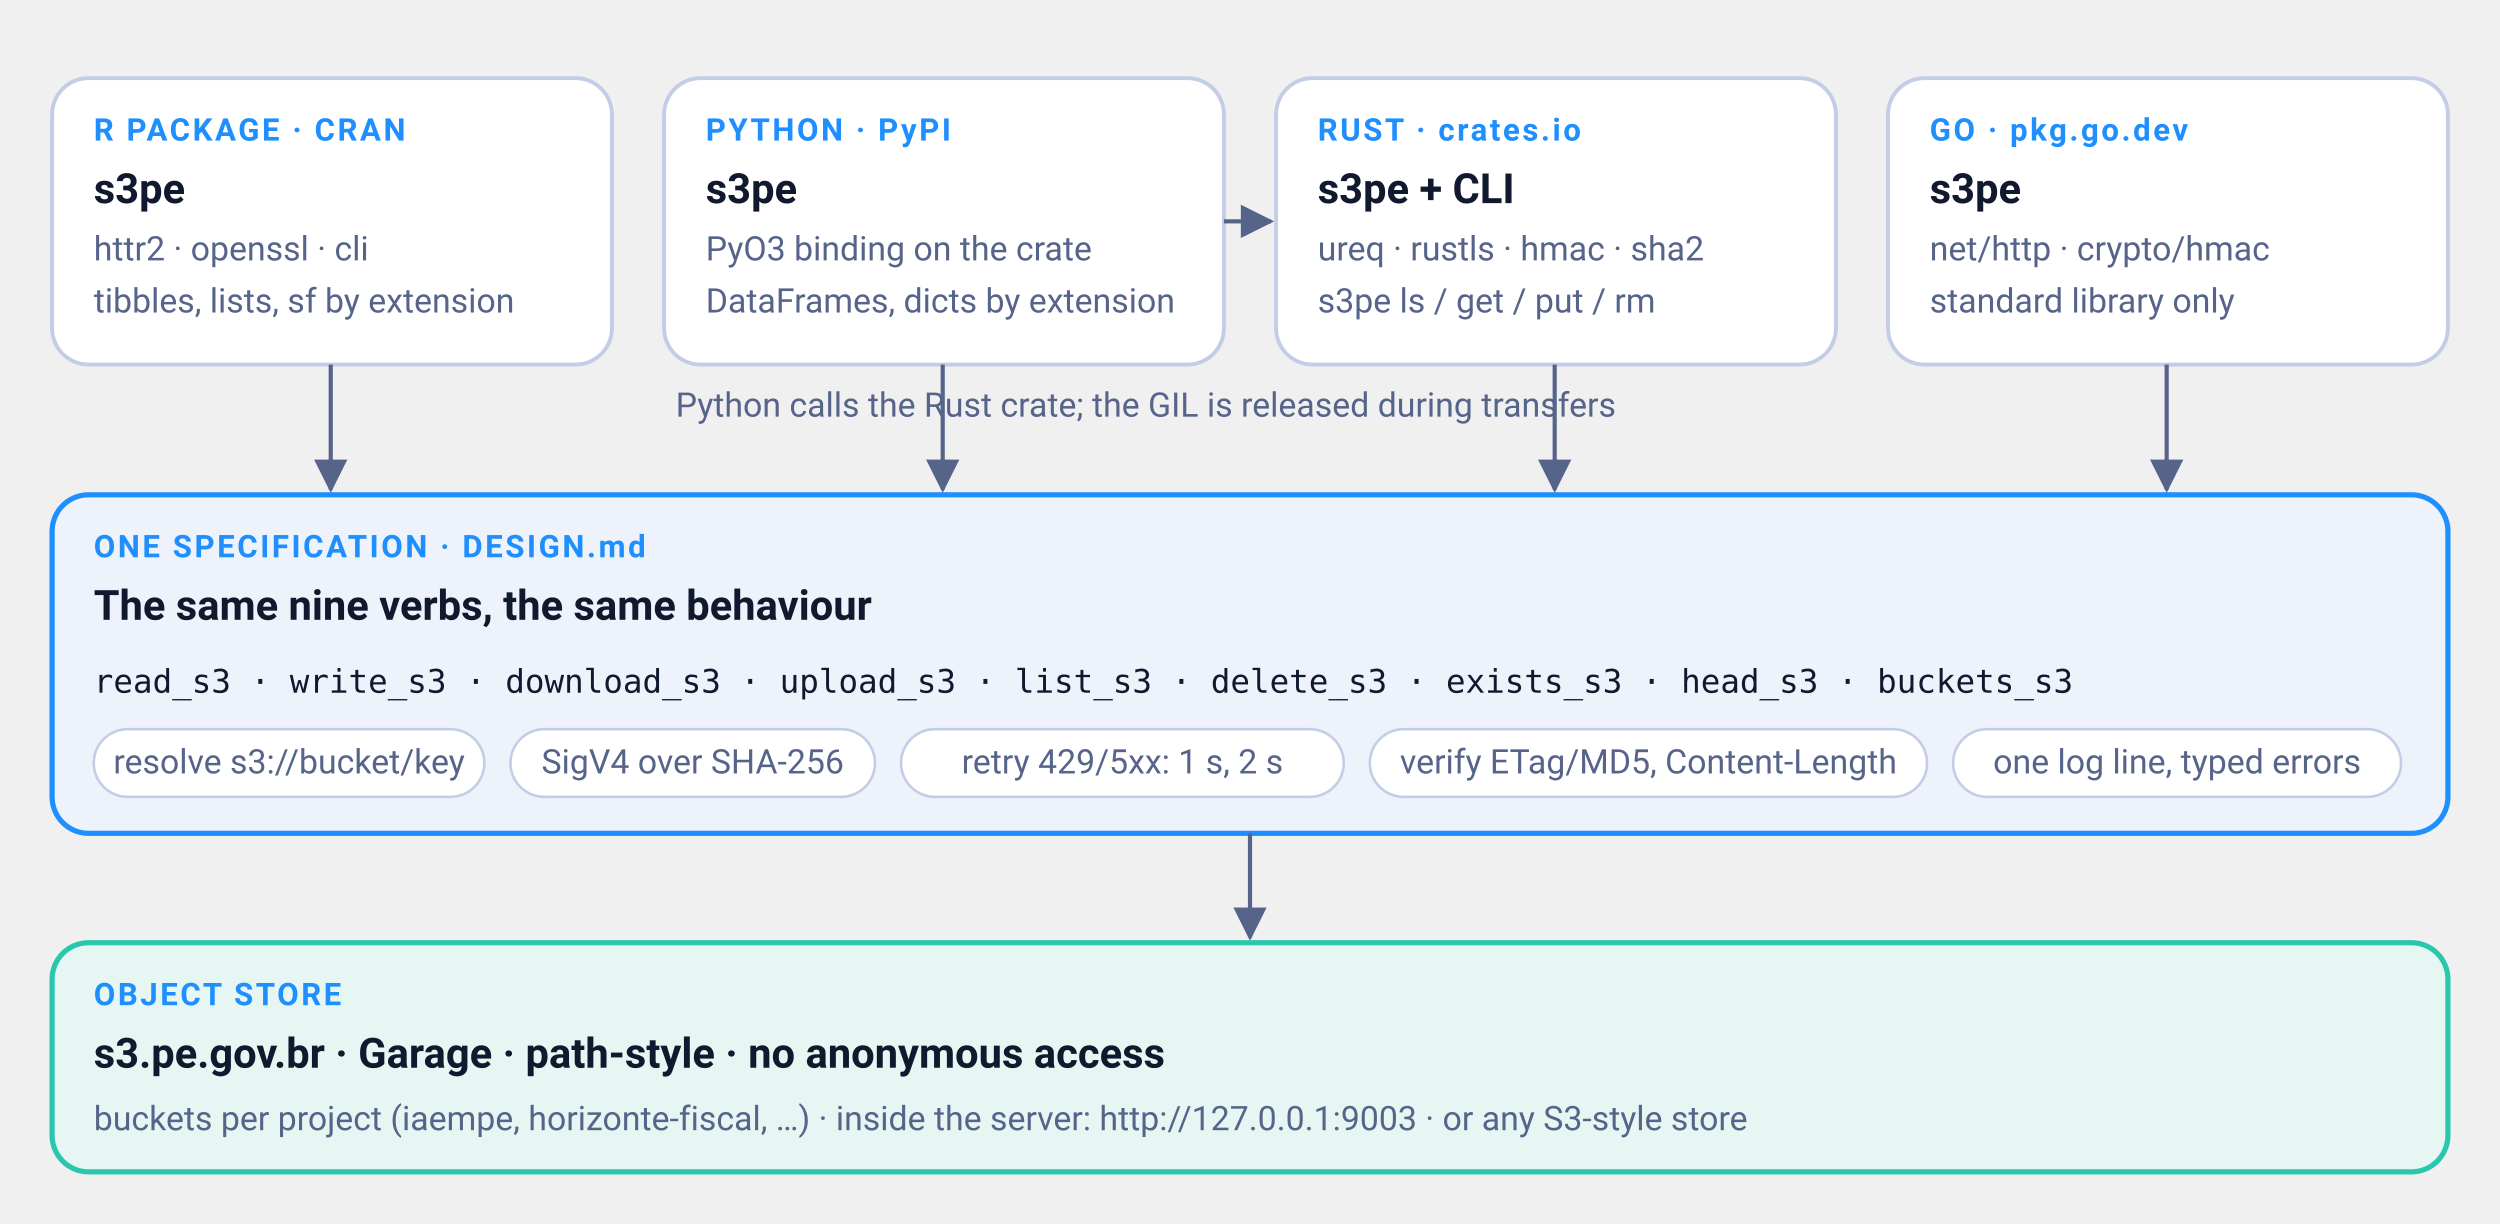
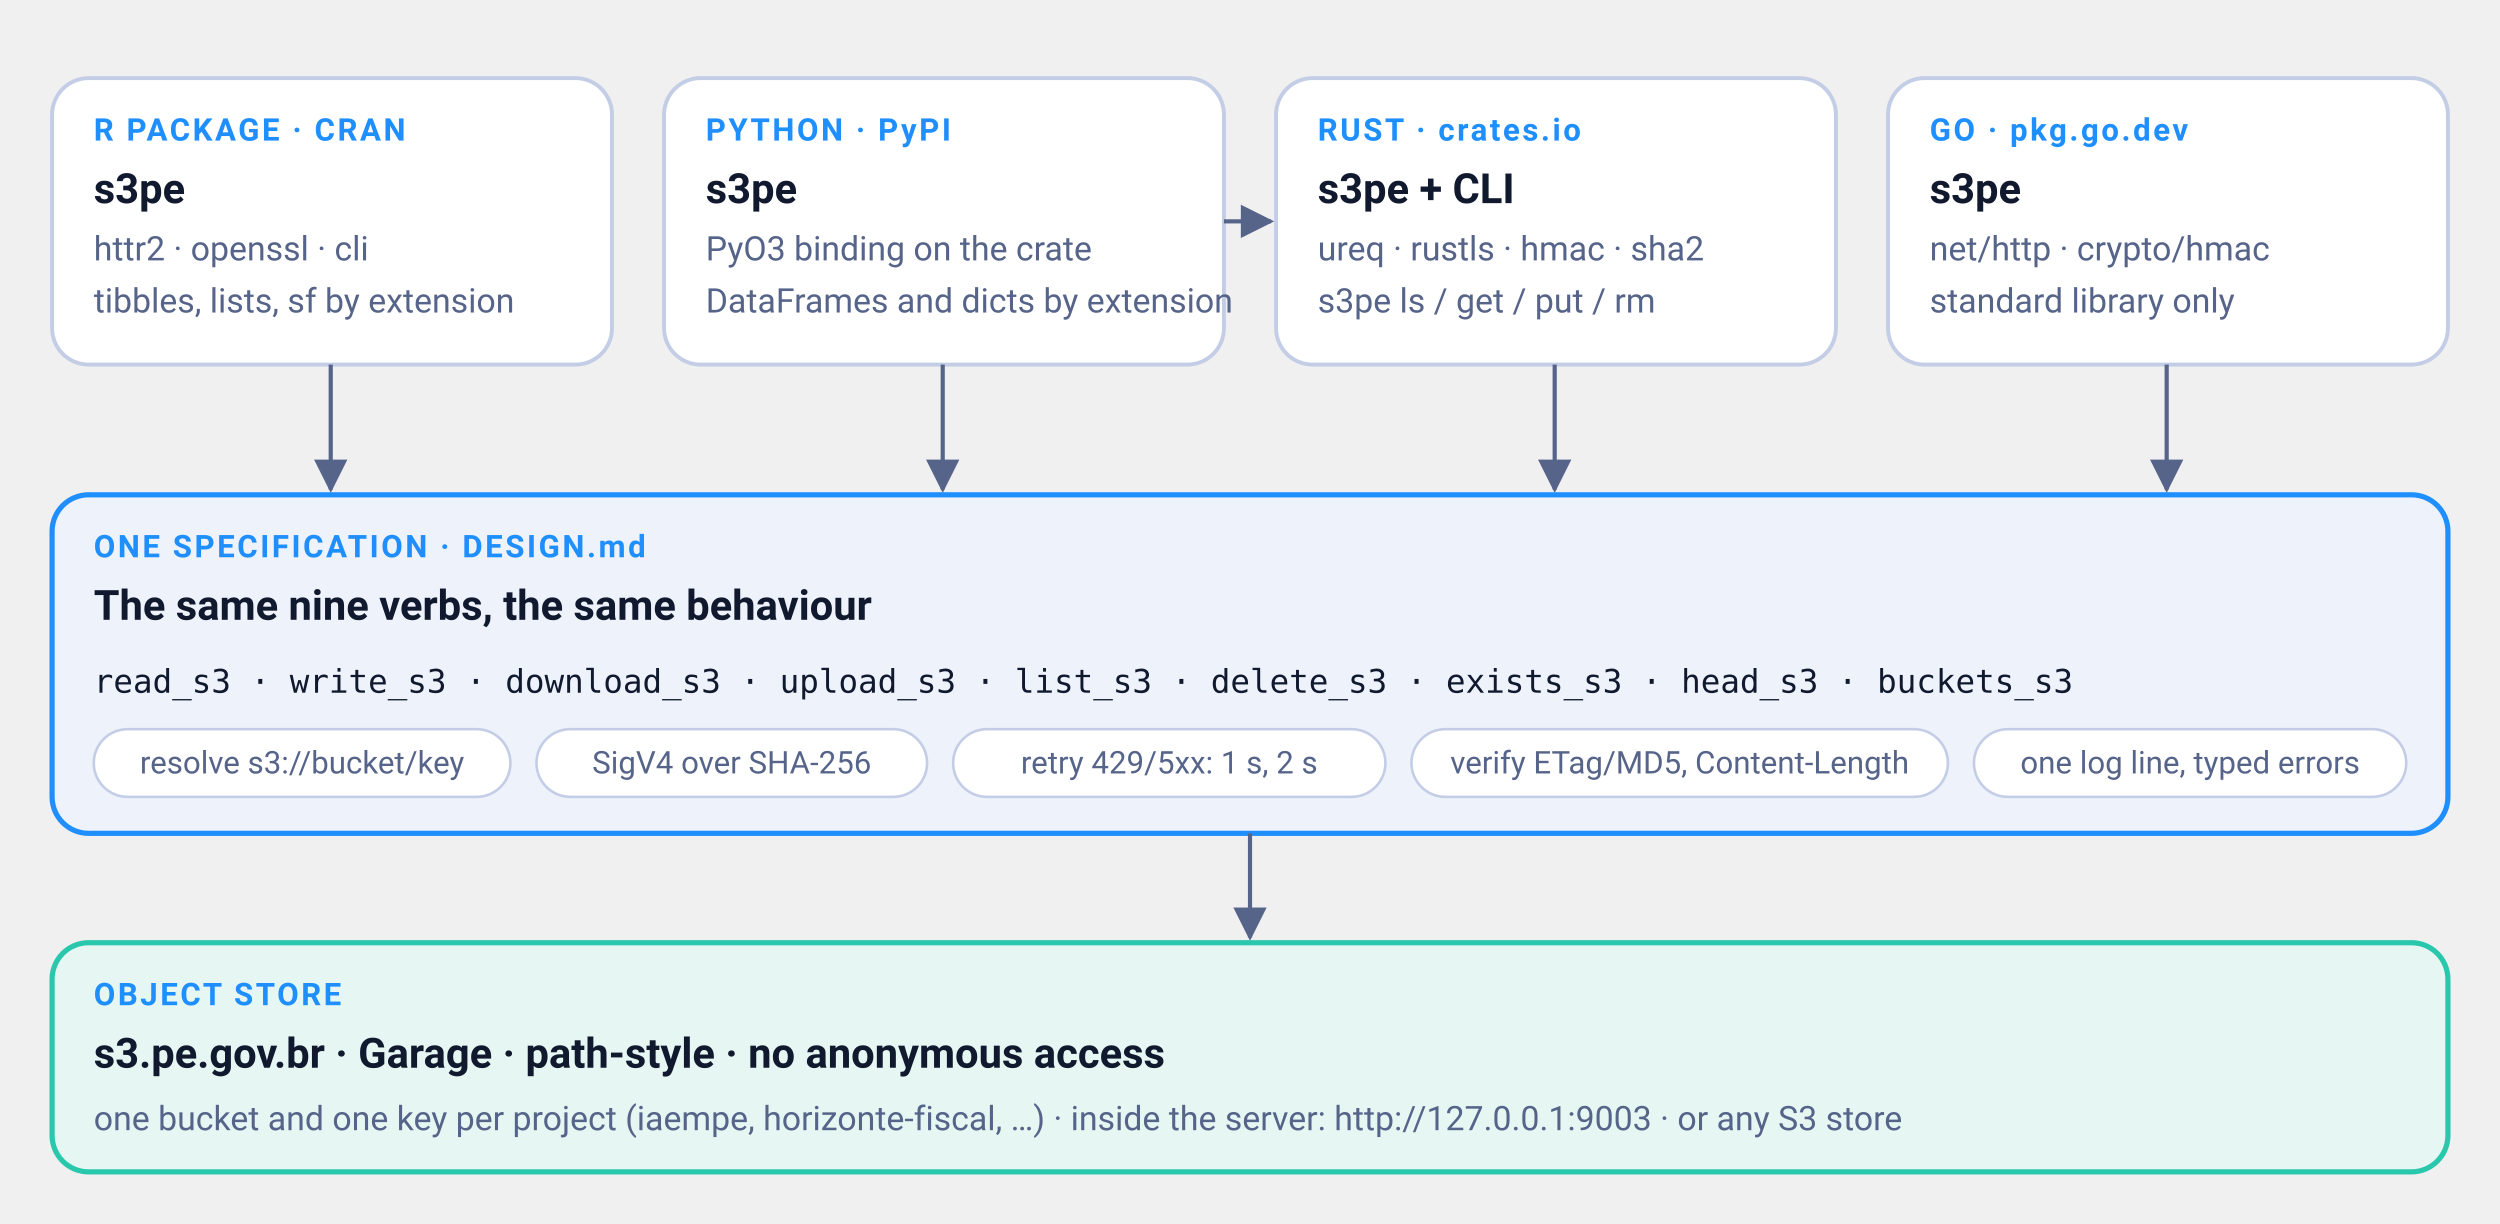
<svg xmlns="http://www.w3.org/2000/svg" viewBox="0 0 960 470" width="960" height="470" font-family="-apple-system, BlinkMacSystemFont, 'Segoe UI', Roboto, Helvetica, Arial, sans-serif" font-size="14">
  <defs>
    <marker id="arrow" viewBox="0 0 10 10" refX="9" refY="5" markerWidth="8" markerHeight="8" orient="auto-start-reverse">
      <path d="M0,0 L10,5 L0,10 z" fill="#56648a" />
    </marker>
    <style>
      .box { fill: #ffffff; stroke: #c3cde6; stroke-width: 1.5; rx: 14; }
      .core { fill: #eef2fb; stroke: #1f8fff; stroke-width: 2; rx: 14; }
      .store { fill: #e6f7f3; stroke: #29c7ac; stroke-width: 2; rx: 14; }
      .t { fill: #10192e; font-weight: 700; font-size: 16px; }
      .s { fill: #56648a; font-size: 13px; }
+       .p { fill: #56648a; font-size: 12px; }
      .k { fill: #1f8fff; font-weight: 700; font-size: 12px; letter-spacing: .08em; }
      .mono { font-family: ui-monospace, SFMono-Regular, Menlo, Consolas, monospace; font-size: 12.5px; fill: #10192e; }
      .line { stroke: #56648a; stroke-width: 1.6; fill: none; marker-end: url(#arrow); }
    </style>
  </defs>
  <g>
    <rect class="box" x="20" y="30" width="215" height="110" />
    <text class="k" x="36" y="54">R PACKAGE · CRAN</text>
    <text class="t" x="36" y="78">s3pe</text>
    <text class="s" x="36" y="100">httr2 · openssl · cli</text>
    <text class="s" x="36" y="120">tibbles, lists, sf by extension</text>
    <rect class="box" x="255" y="30" width="215" height="110" />
    <text class="k" x="271" y="54">PYTHON · PyPI</text>
    <text class="t" x="271" y="78">s3pe</text>
    <text class="s" x="271" y="100">PyO3 binding on the crate</text>
-     <text class="s" x="271" y="120">DataFrames, dicts by extension</text>
+     <text class="s" x="271" y="120">DataFrames and dicts by extension</text>
    <rect class="box" x="490" y="30" width="215" height="110" />
    <text class="k" x="506" y="54">RUST · crates.io</text>
    <text class="t" x="506" y="78">s3pe + CLI</text>
    <text class="s" x="506" y="100">ureq · rustls · hmac · sha2</text>
    <text class="s" x="506" y="120">s3pe ls / get / put / rm</text>
    <rect class="box" x="725" y="30" width="215" height="110" />
    <text class="k" x="741" y="54">GO · pkg.go.dev</text>
    <text class="t" x="741" y="78">s3pe</text>
    <text class="s" x="741" y="100">net/http · crypto/hmac</text>
    <text class="s" x="741" y="120">standard library only</text>
  </g>
  <path class="line" d="M470,85 L488,85" />
-   <text class="s" x="440" y="160" text-anchor="middle" font-size="12">Python calls the Rust crate; the GIL is released during transfers</text>
  <path class="line" d="M127,140 L127,188" />
  <path class="line" d="M362,140 L362,188" />
  <path class="line" d="M597,140 L597,188" />
  <path class="line" d="M832,140 L832,188" />
  <rect class="core" x="20" y="190" width="920" height="130" />
  <text class="k" x="36" y="214">ONE SPECIFICATION · DESIGN.md</text>
  <text class="t" x="36" y="238">The same nine verbs, the same behaviour</text>
  <g class="mono">
    <text x="36" y="266">read_s3 · write_s3 · download_s3 · upload_s3 · list_s3 · delete_s3 · exists_s3 · head_s3 · buckets_s3</text>
  </g>
  <g>
-     <rect x="36" y="280" width="150" height="26" rx="13" fill="#ffffff" stroke="#c3cde6" />
-     <text class="s" x="111" y="297" text-anchor="middle">resolve s3://bucket/key</text>
-     <rect x="196" y="280" width="140" height="26" rx="13" fill="#ffffff" stroke="#c3cde6" />
-     <text class="s" x="266" y="297" text-anchor="middle">SigV4 over SHA-256</text>
-     <rect x="346" y="280" width="170" height="26" rx="13" fill="#ffffff" stroke="#c3cde6" />
-     <text class="s" x="431" y="297" text-anchor="middle">retry 429/5xx: 1 s, 2 s</text>
-     <rect x="526" y="280" width="214" height="26" rx="13" fill="#ffffff" stroke="#c3cde6" />
-     <text class="s" x="633" y="297" text-anchor="middle">verify ETag/MD5, Content-Length</text>
-     <rect x="750" y="280" width="172" height="26" rx="13" fill="#ffffff" stroke="#c3cde6" />
-     <text class="s" x="836" y="297" text-anchor="middle">one log line, typed errors</text>
+     <rect x="36" y="280" width="160" height="26" rx="13" fill="#ffffff" stroke="#c3cde6" />
+     <text class="p" x="116" y="297" text-anchor="middle">resolve s3://bucket/key</text>
+     <rect x="206" y="280" width="150" height="26" rx="13" fill="#ffffff" stroke="#c3cde6" />
+     <text class="p" x="281" y="297" text-anchor="middle">SigV4 over SHA-256</text>
+     <rect x="366" y="280" width="166" height="26" rx="13" fill="#ffffff" stroke="#c3cde6" />
+     <text class="p" x="449" y="297" text-anchor="middle">retry 429/5xx: 1 s, 2 s</text>
+     <rect x="542" y="280" width="206" height="26" rx="13" fill="#ffffff" stroke="#c3cde6" />
+     <text class="p" x="645" y="297" text-anchor="middle">verify ETag/MD5, Content-Length</text>
+     <rect x="758" y="280" width="166" height="26" rx="13" fill="#ffffff" stroke="#c3cde6" />
+     <text class="p" x="841" y="297" text-anchor="middle">one log line, typed errors</text>
  </g>
  <path class="line" d="M480,320 L480,360" />
  <rect class="store" x="20" y="362" width="920" height="88" />
  <text class="k" x="36" y="386" fill="#1a9c86">OBJECT STORE</text>
  <text class="t" x="36" y="410">s3.pe.gov.br · Garage · path-style · no anonymous access</text>
-   <text class="s" x="36" y="434">buckets per project (iaempe, horizonte-fiscal, …) · inside the server: http://127.0.0.1:9003 · or any S3-style store</text>
+   <text class="s" x="36" y="434">one bucket and one key per project (iaempe, horizonte-fiscal, …) · inside the server: http://127.0.0.1:9003 · or any S3 store</text>
</svg>
